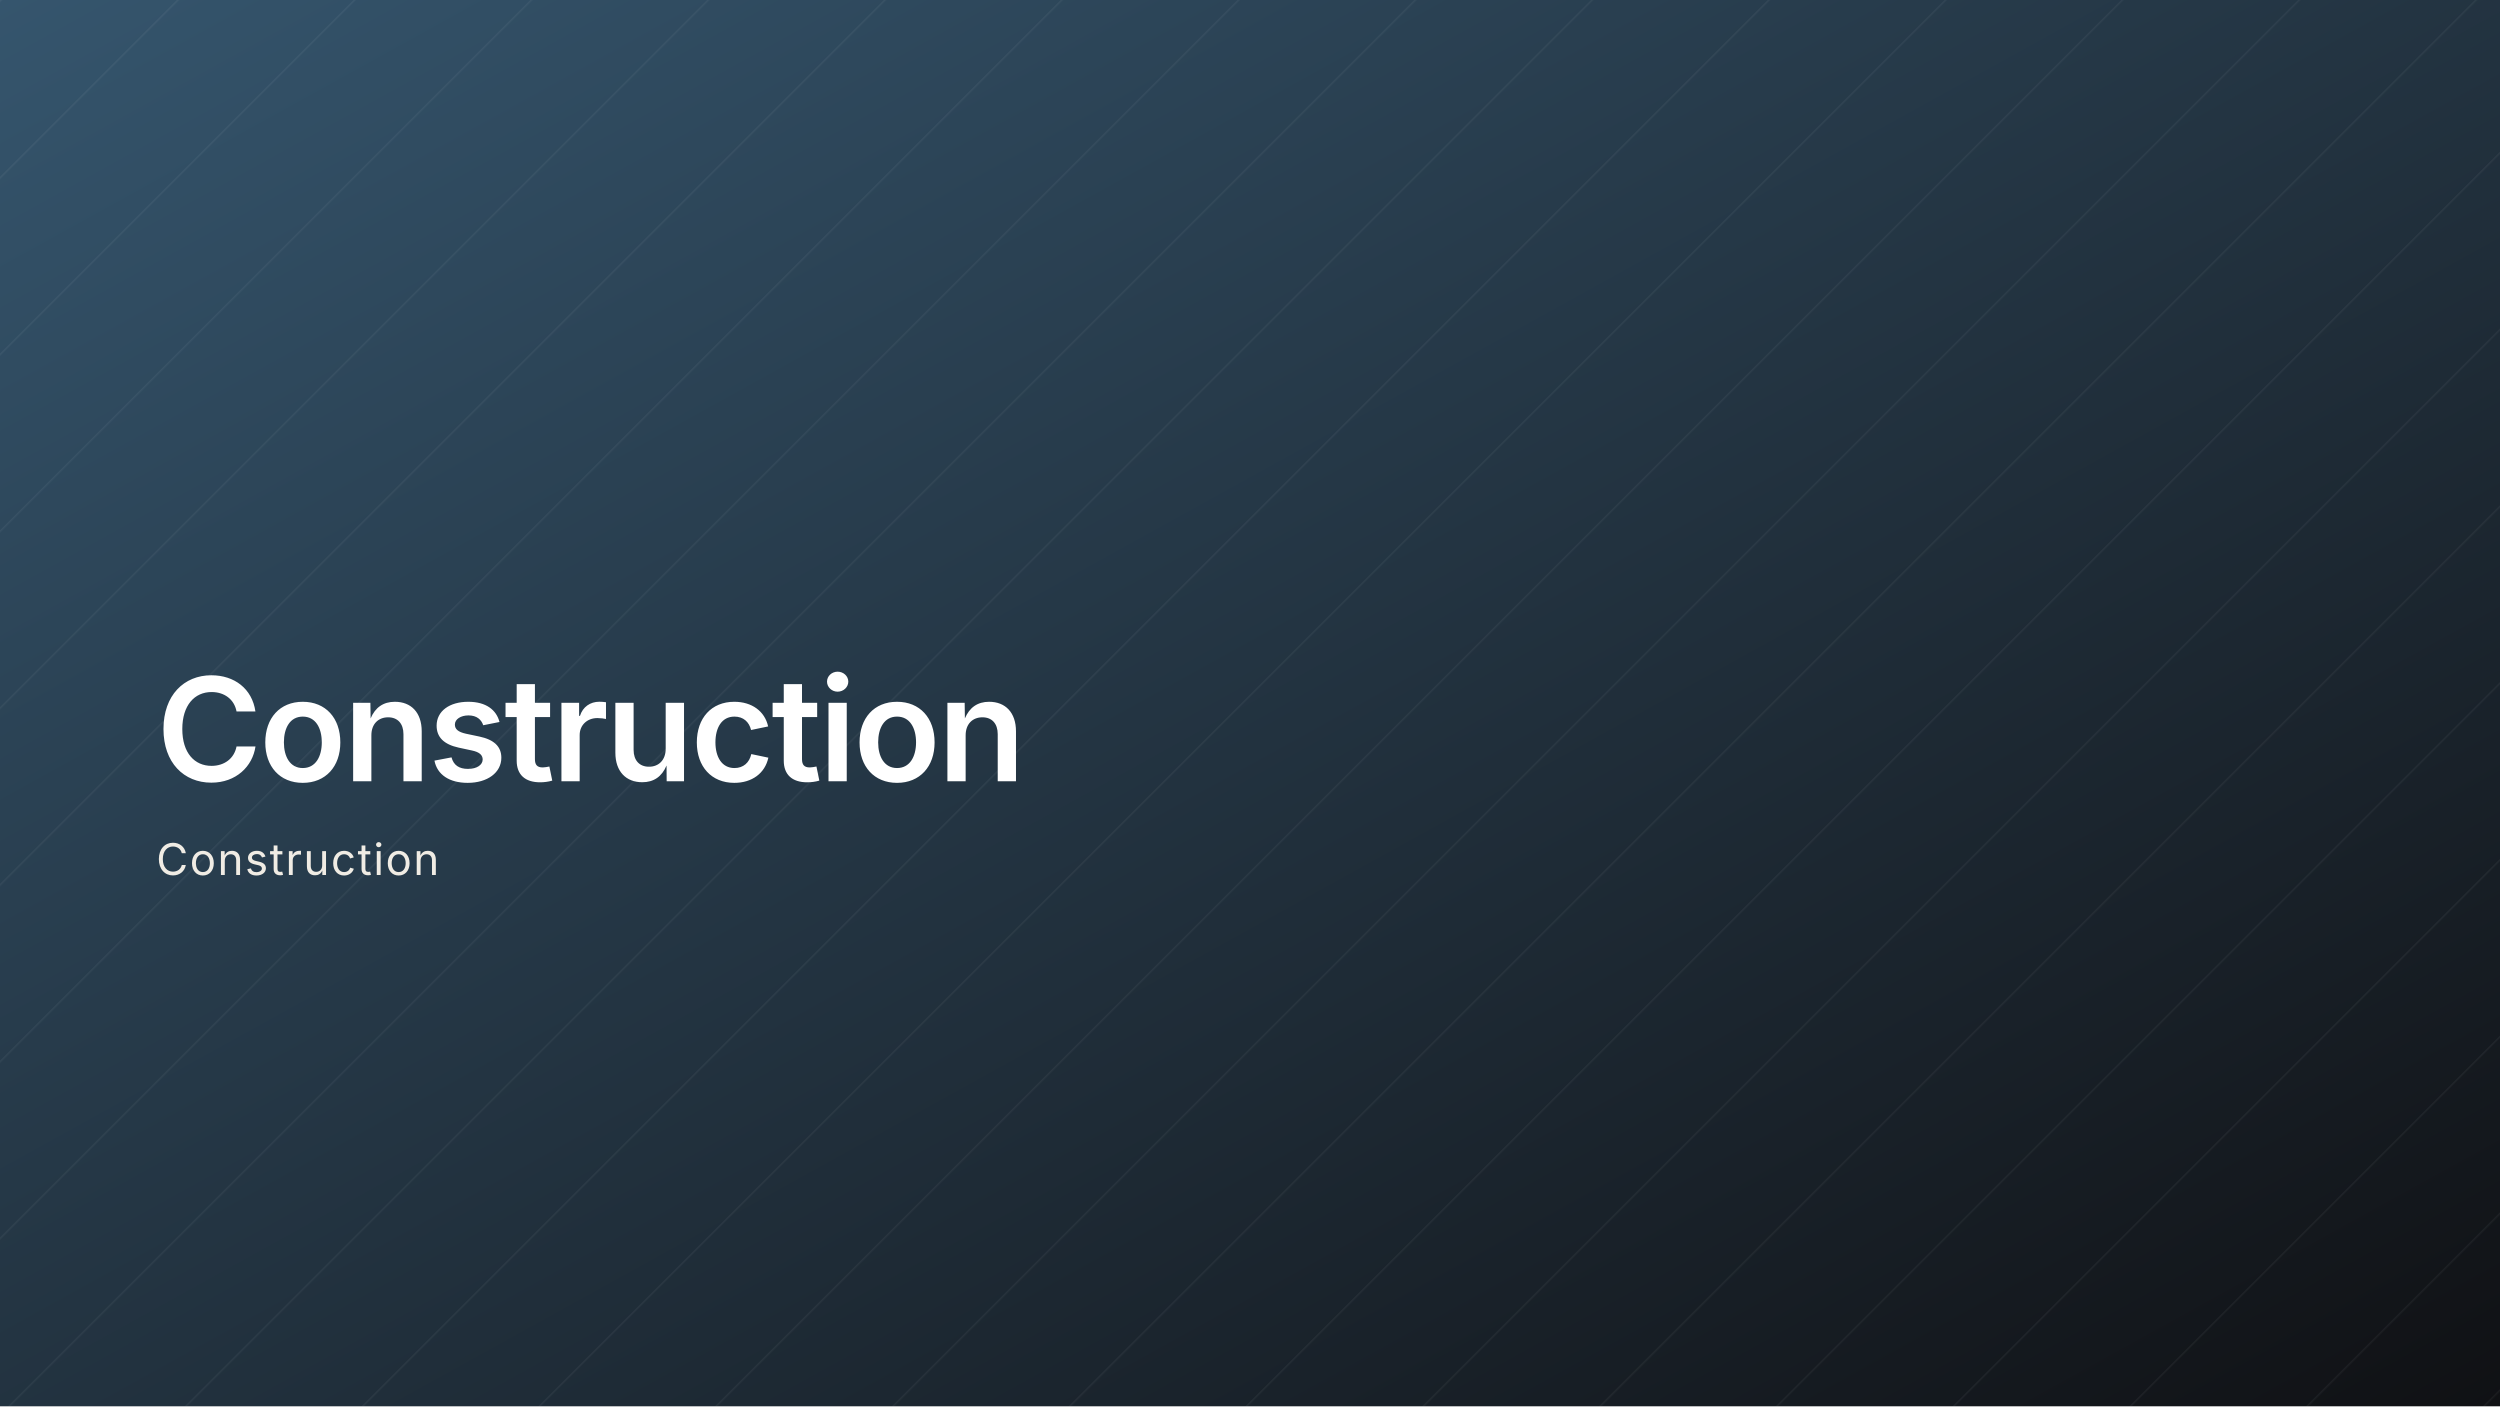
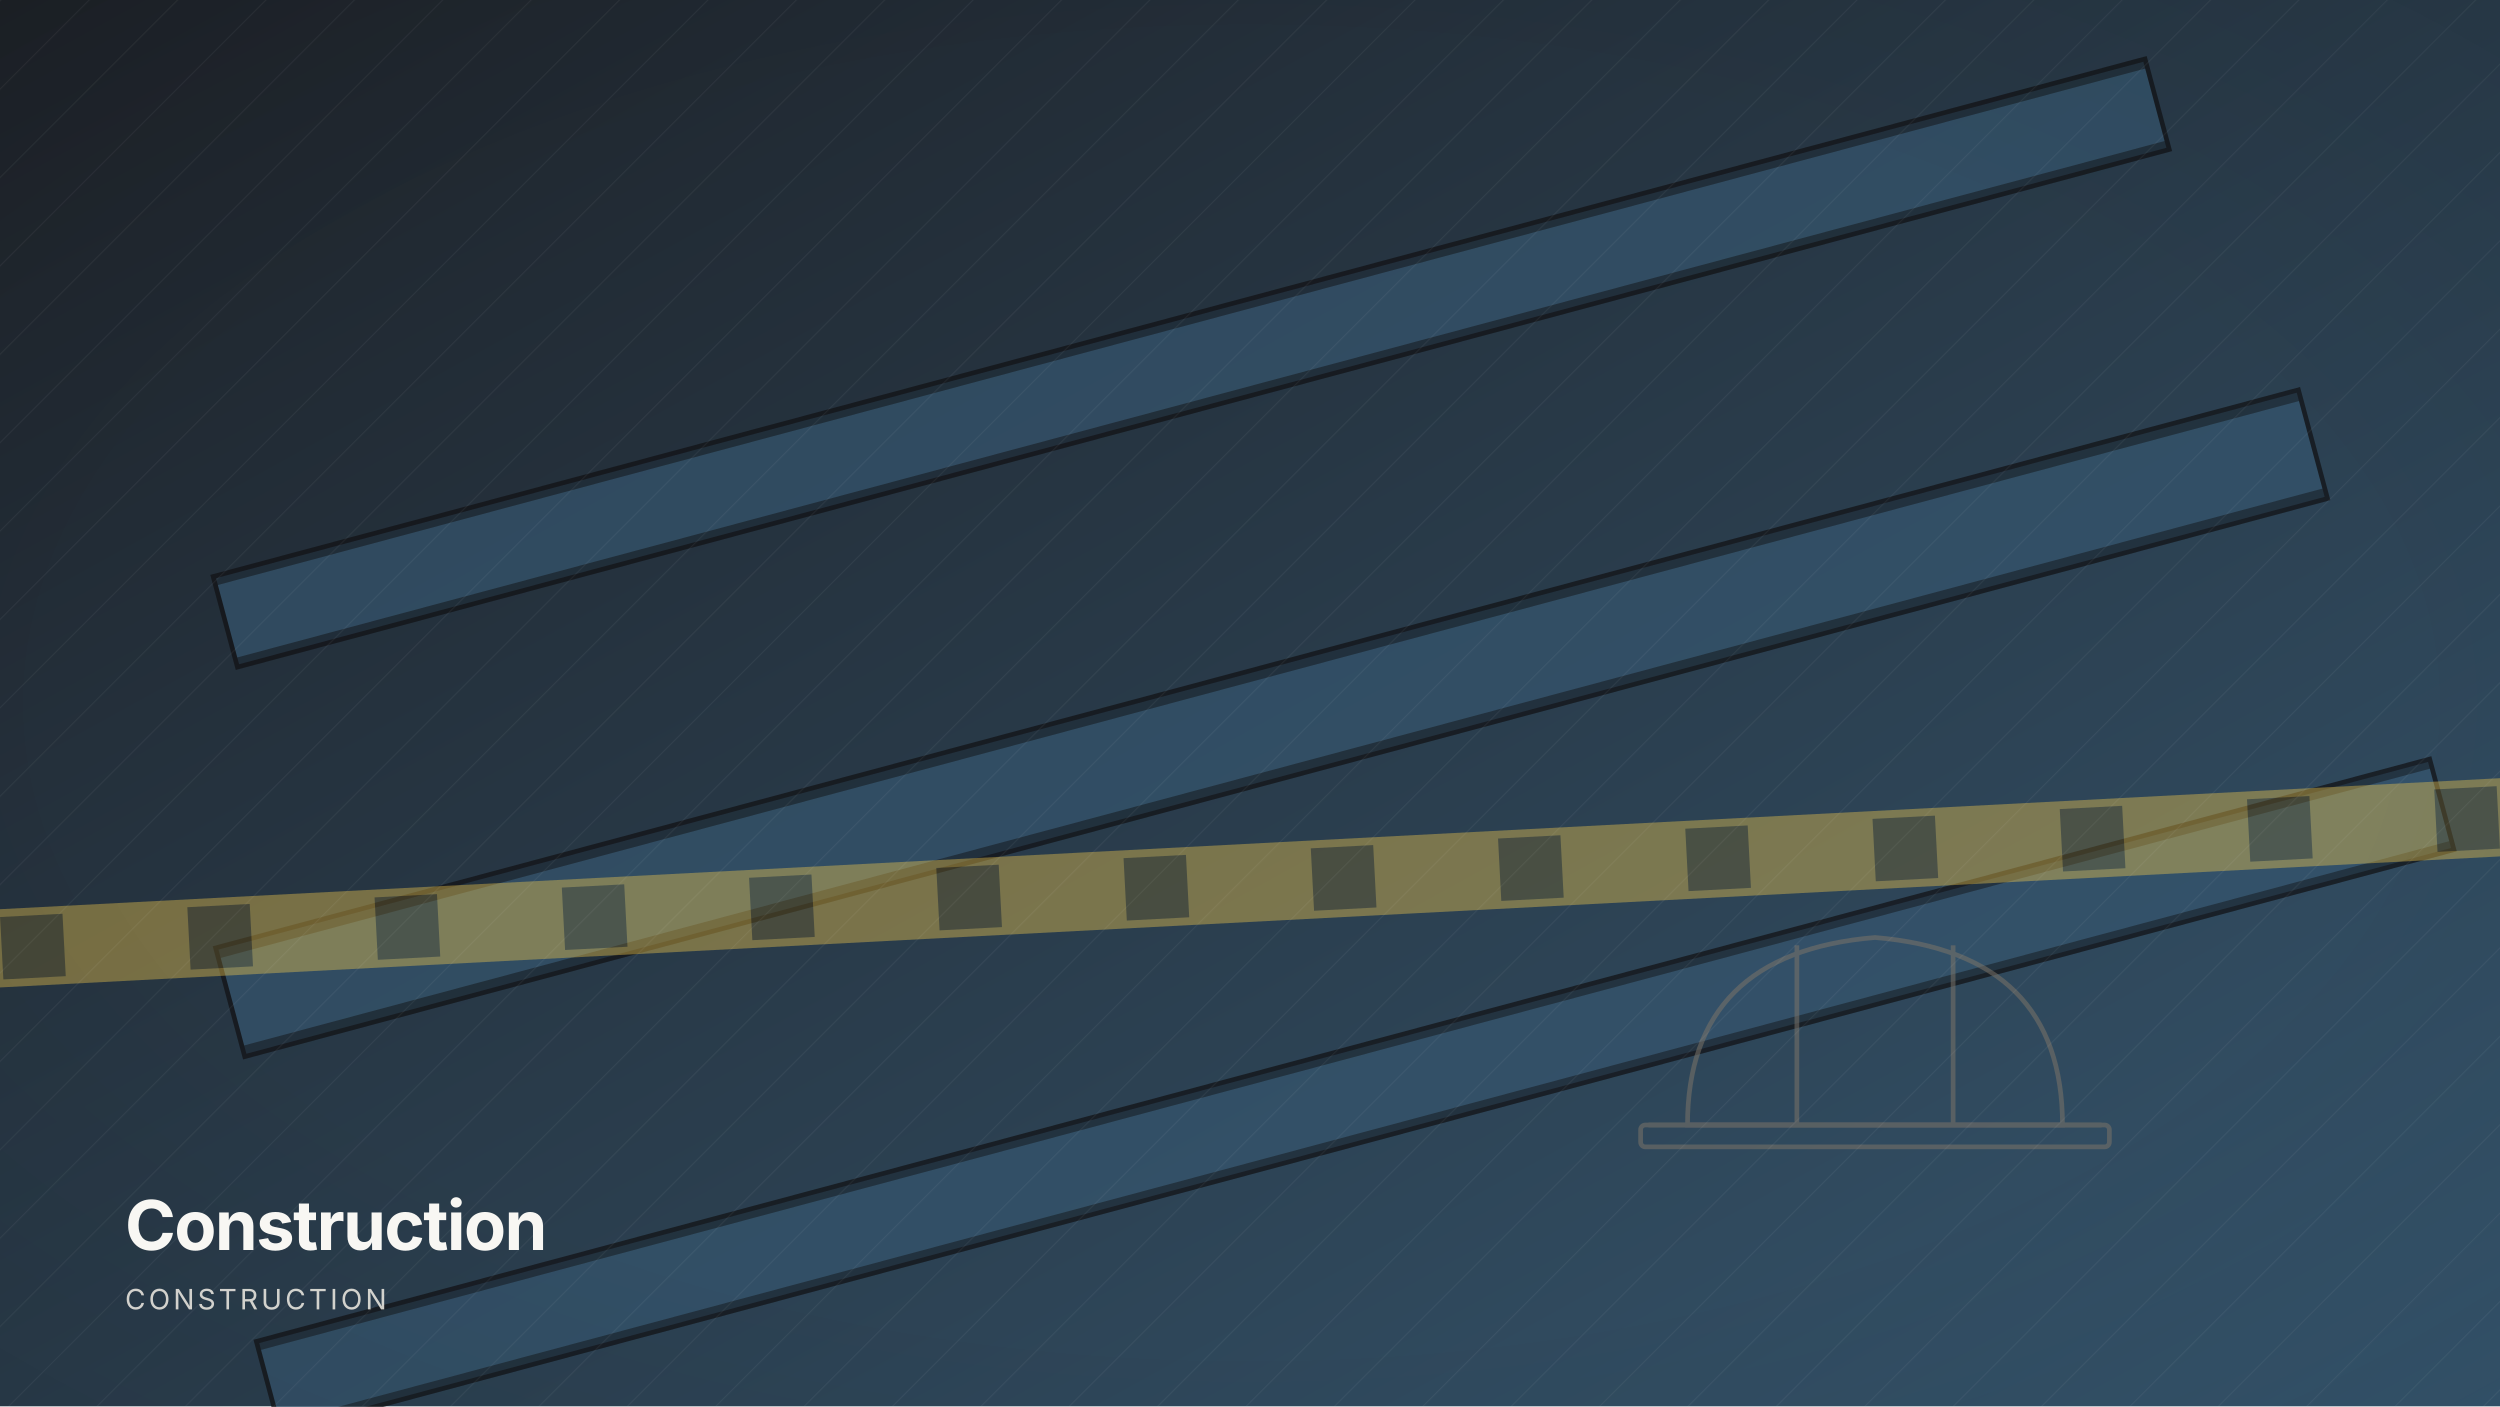
<svg xmlns="http://www.w3.org/2000/svg" viewBox="0 0 1600 900" width="1600" height="900" role="img" aria-label="Construction">
  <defs>
-     <linearGradient id="g-construction" x1="0%" y1="0%" x2="100%" y2="100%">
-       <stop offset="0%" stop-color="#35556D" />
-       <stop offset="100%" stop-color="#101114" />
+     <pattern id="p-construction" patternUnits="userSpaceOnUse" width="40" height="40" patternTransform="rotate(45)">
+       <line x1="0" y1="0" x2="0" y2="40" stroke="#FFFFFF" stroke-opacity="0.05" stroke-width="1.5" />
+     </pattern>
+     <radialGradient id="vg-construction" cx="50%" cy="50%" r="75%">
+       <stop offset="60%" stop-color="#000000" stop-opacity="0" />
+       <stop offset="100%" stop-color="#000000" stop-opacity="0.08" />
+     </radialGradient>
+     <linearGradient id="bg-construction" x1="0%" y1="0%" x2="100%" y2="100%">
+       <stop offset="0%" stop-color="#1D2127" />
+       <stop offset="100%" stop-color="#35556D" />
    </linearGradient>
-     <pattern id="p-construction" patternUnits="userSpaceOnUse" width="80" height="80" patternTransform="rotate(45)">
-       <line x1="0" y1="0" x2="0" y2="80" stroke="#FFFFFF" stroke-opacity="0.05" stroke-width="2" />
-     </pattern>
  </defs>
-   <rect width="1600" height="900" fill="url(#g-construction)" />
+   <rect width="1600" height="900" fill="url(#bg-construction)" />
+   <g transform="rotate(-15 800 450)" opacity="0.72">
+     <rect x="180" y="200" width="1280" height="60" fill="#35556D" stroke="#101114" stroke-width="3" />
+     <rect x="180" y="200" width="1280" height="6" fill="#101114" opacity="0.6" />
+     <rect x="180" y="254" width="1280" height="6" fill="#101114" opacity="0.6" />
+     <rect x="120" y="430" width="1380" height="72" fill="#35556D" stroke="#101114" stroke-width="3" />
+     <rect x="120" y="430" width="1380" height="7" fill="#101114" opacity="0.6" />
+     <rect x="120" y="495" width="1380" height="7" fill="#101114" opacity="0.6" />
+     <rect x="80" y="680" width="1440" height="60" fill="#35556D" stroke="#101114" stroke-width="3" />
+     <rect x="80" y="680" width="1440" height="6" fill="#101114" opacity="0.6" />
+     <rect x="80" y="734" width="1440" height="6" fill="#101114" opacity="0.6" />
+   </g>
+   <g opacity="0.4">
+     <rect x="-50" y="540" width="1700" height="50" fill="#F2C94C" transform="rotate(-3 800 565)" />
+     <g transform="rotate(-3 800 565)" opacity="0.55">
+       <rect x="0" y="545" width="40" height="40" fill="#101114" />
+       <rect x="120" y="545" width="40" height="40" fill="#101114" />
+       <rect x="240" y="545" width="40" height="40" fill="#101114" />
+       <rect x="360" y="545" width="40" height="40" fill="#101114" />
+       <rect x="480" y="545" width="40" height="40" fill="#101114" />
+       <rect x="600" y="545" width="40" height="40" fill="#101114" />
+       <rect x="720" y="545" width="40" height="40" fill="#101114" />
+       <rect x="840" y="545" width="40" height="40" fill="#101114" />
+       <rect x="960" y="545" width="40" height="40" fill="#101114" />
+       <rect x="1080" y="545" width="40" height="40" fill="#101114" />
+       <rect x="1200" y="545" width="40" height="40" fill="#101114" />
+       <rect x="1320" y="545" width="40" height="40" fill="#101114" />
+       <rect x="1440" y="545" width="40" height="40" fill="#101114" />
+       <rect x="1560" y="545" width="40" height="40" fill="#101114" />
+     </g>
+   </g>
+   <g transform="translate(1200 720)" fill="none" stroke="#7A7368" stroke-width="3" opacity="0.55">
+     <path d="M -120 0 Q -120 -110 0 -120 Q 120 -110 120 0 Z" />
+     <line x1="-145" y1="0" x2="145" y2="0" />
+     <rect x="-150" y="0" width="300" height="14" rx="3" />
+     <line x1="-50" y1="-115" x2="-50" y2="0" />
+     <line x1="50" y1="-115" x2="50" y2="0" />
+   </g>
  <rect width="1600" height="900" fill="url(#p-construction)" />
-   <text x="100" y="500" font-family="Inter,system-ui,sans-serif" font-size="92" font-weight="600" fill="#FFFFFF" letter-spacing="-2">Construction</text>
-   <text x="100" y="560" font-family="Inter,system-ui,sans-serif" font-size="28" font-weight="400" fill="#F0ECE4" letter-spacing="1">Construction</text>
+   <rect width="1600" height="900" fill="url(#vg-construction)" />
+   <text x="80" y="800" font-family="Inter,system-ui,sans-serif" font-size="44" font-weight="700" fill="#F8F7F3" letter-spacing="-1">Construction</text>
+   <text x="80" y="838" font-family="Inter,system-ui,sans-serif" font-size="18" font-weight="400" fill="#F0ECE4" letter-spacing="2" opacity="0.85">CONSTRUCTION</text>
</svg>
